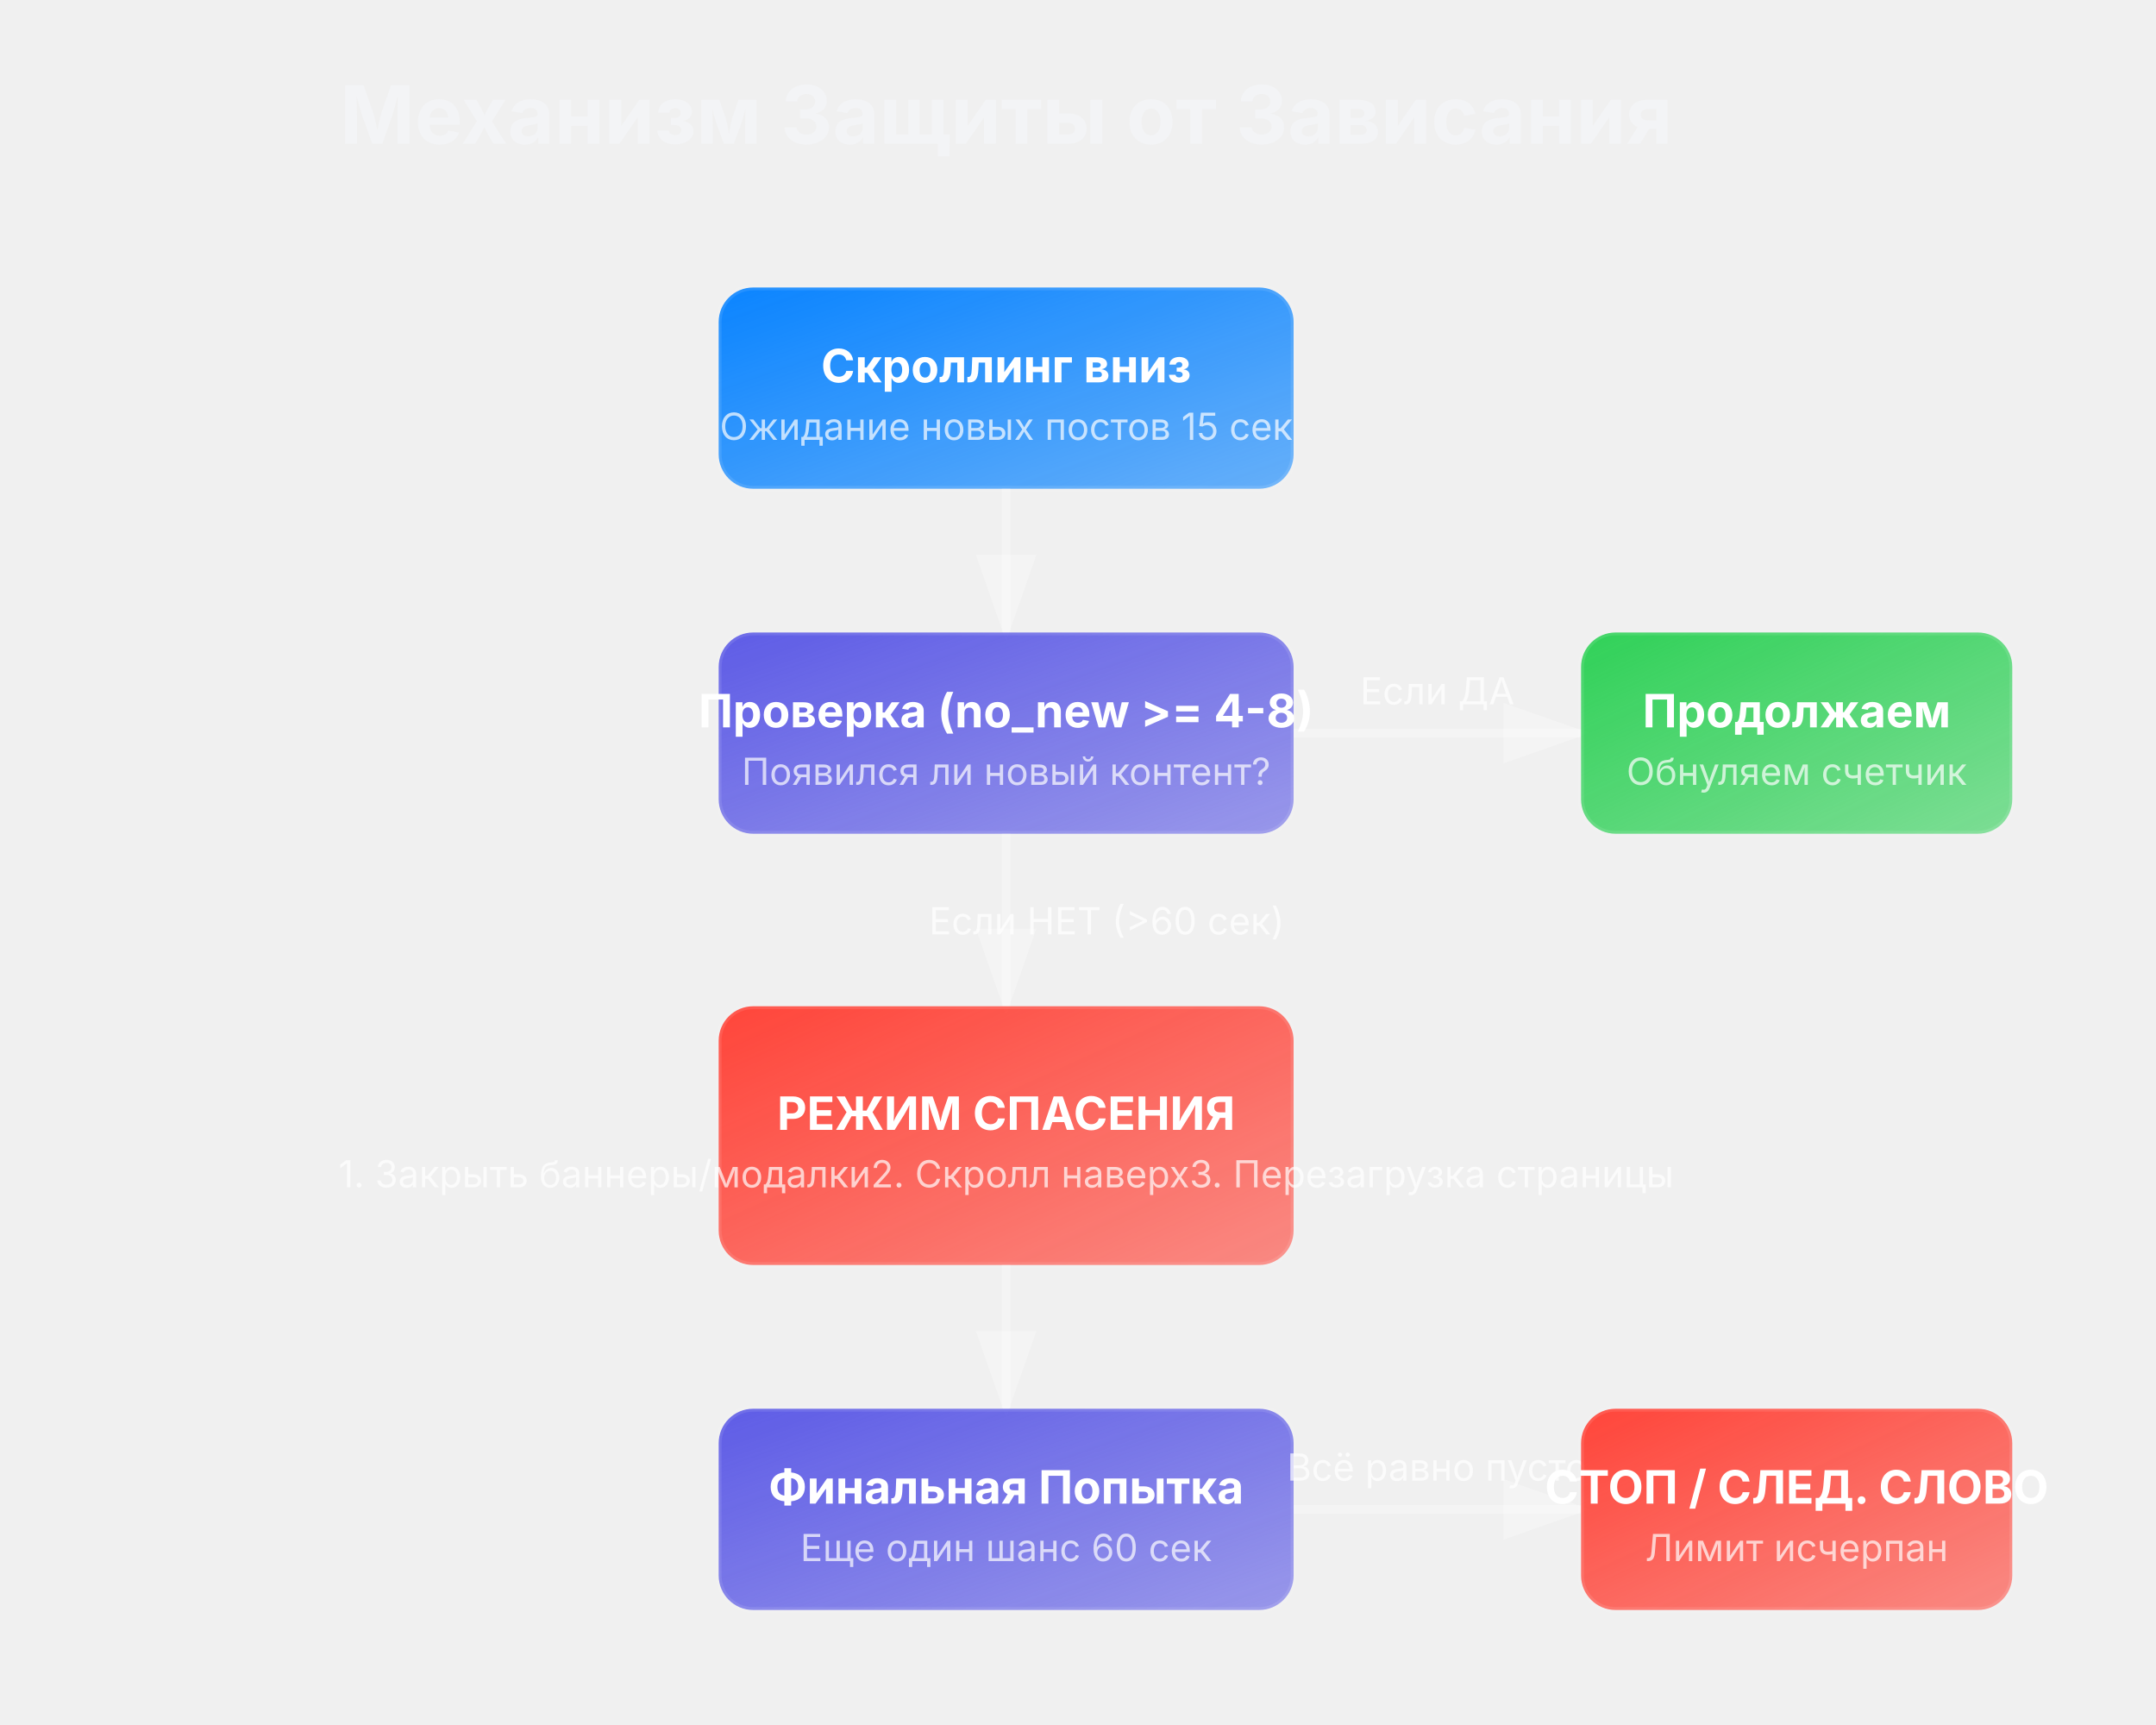
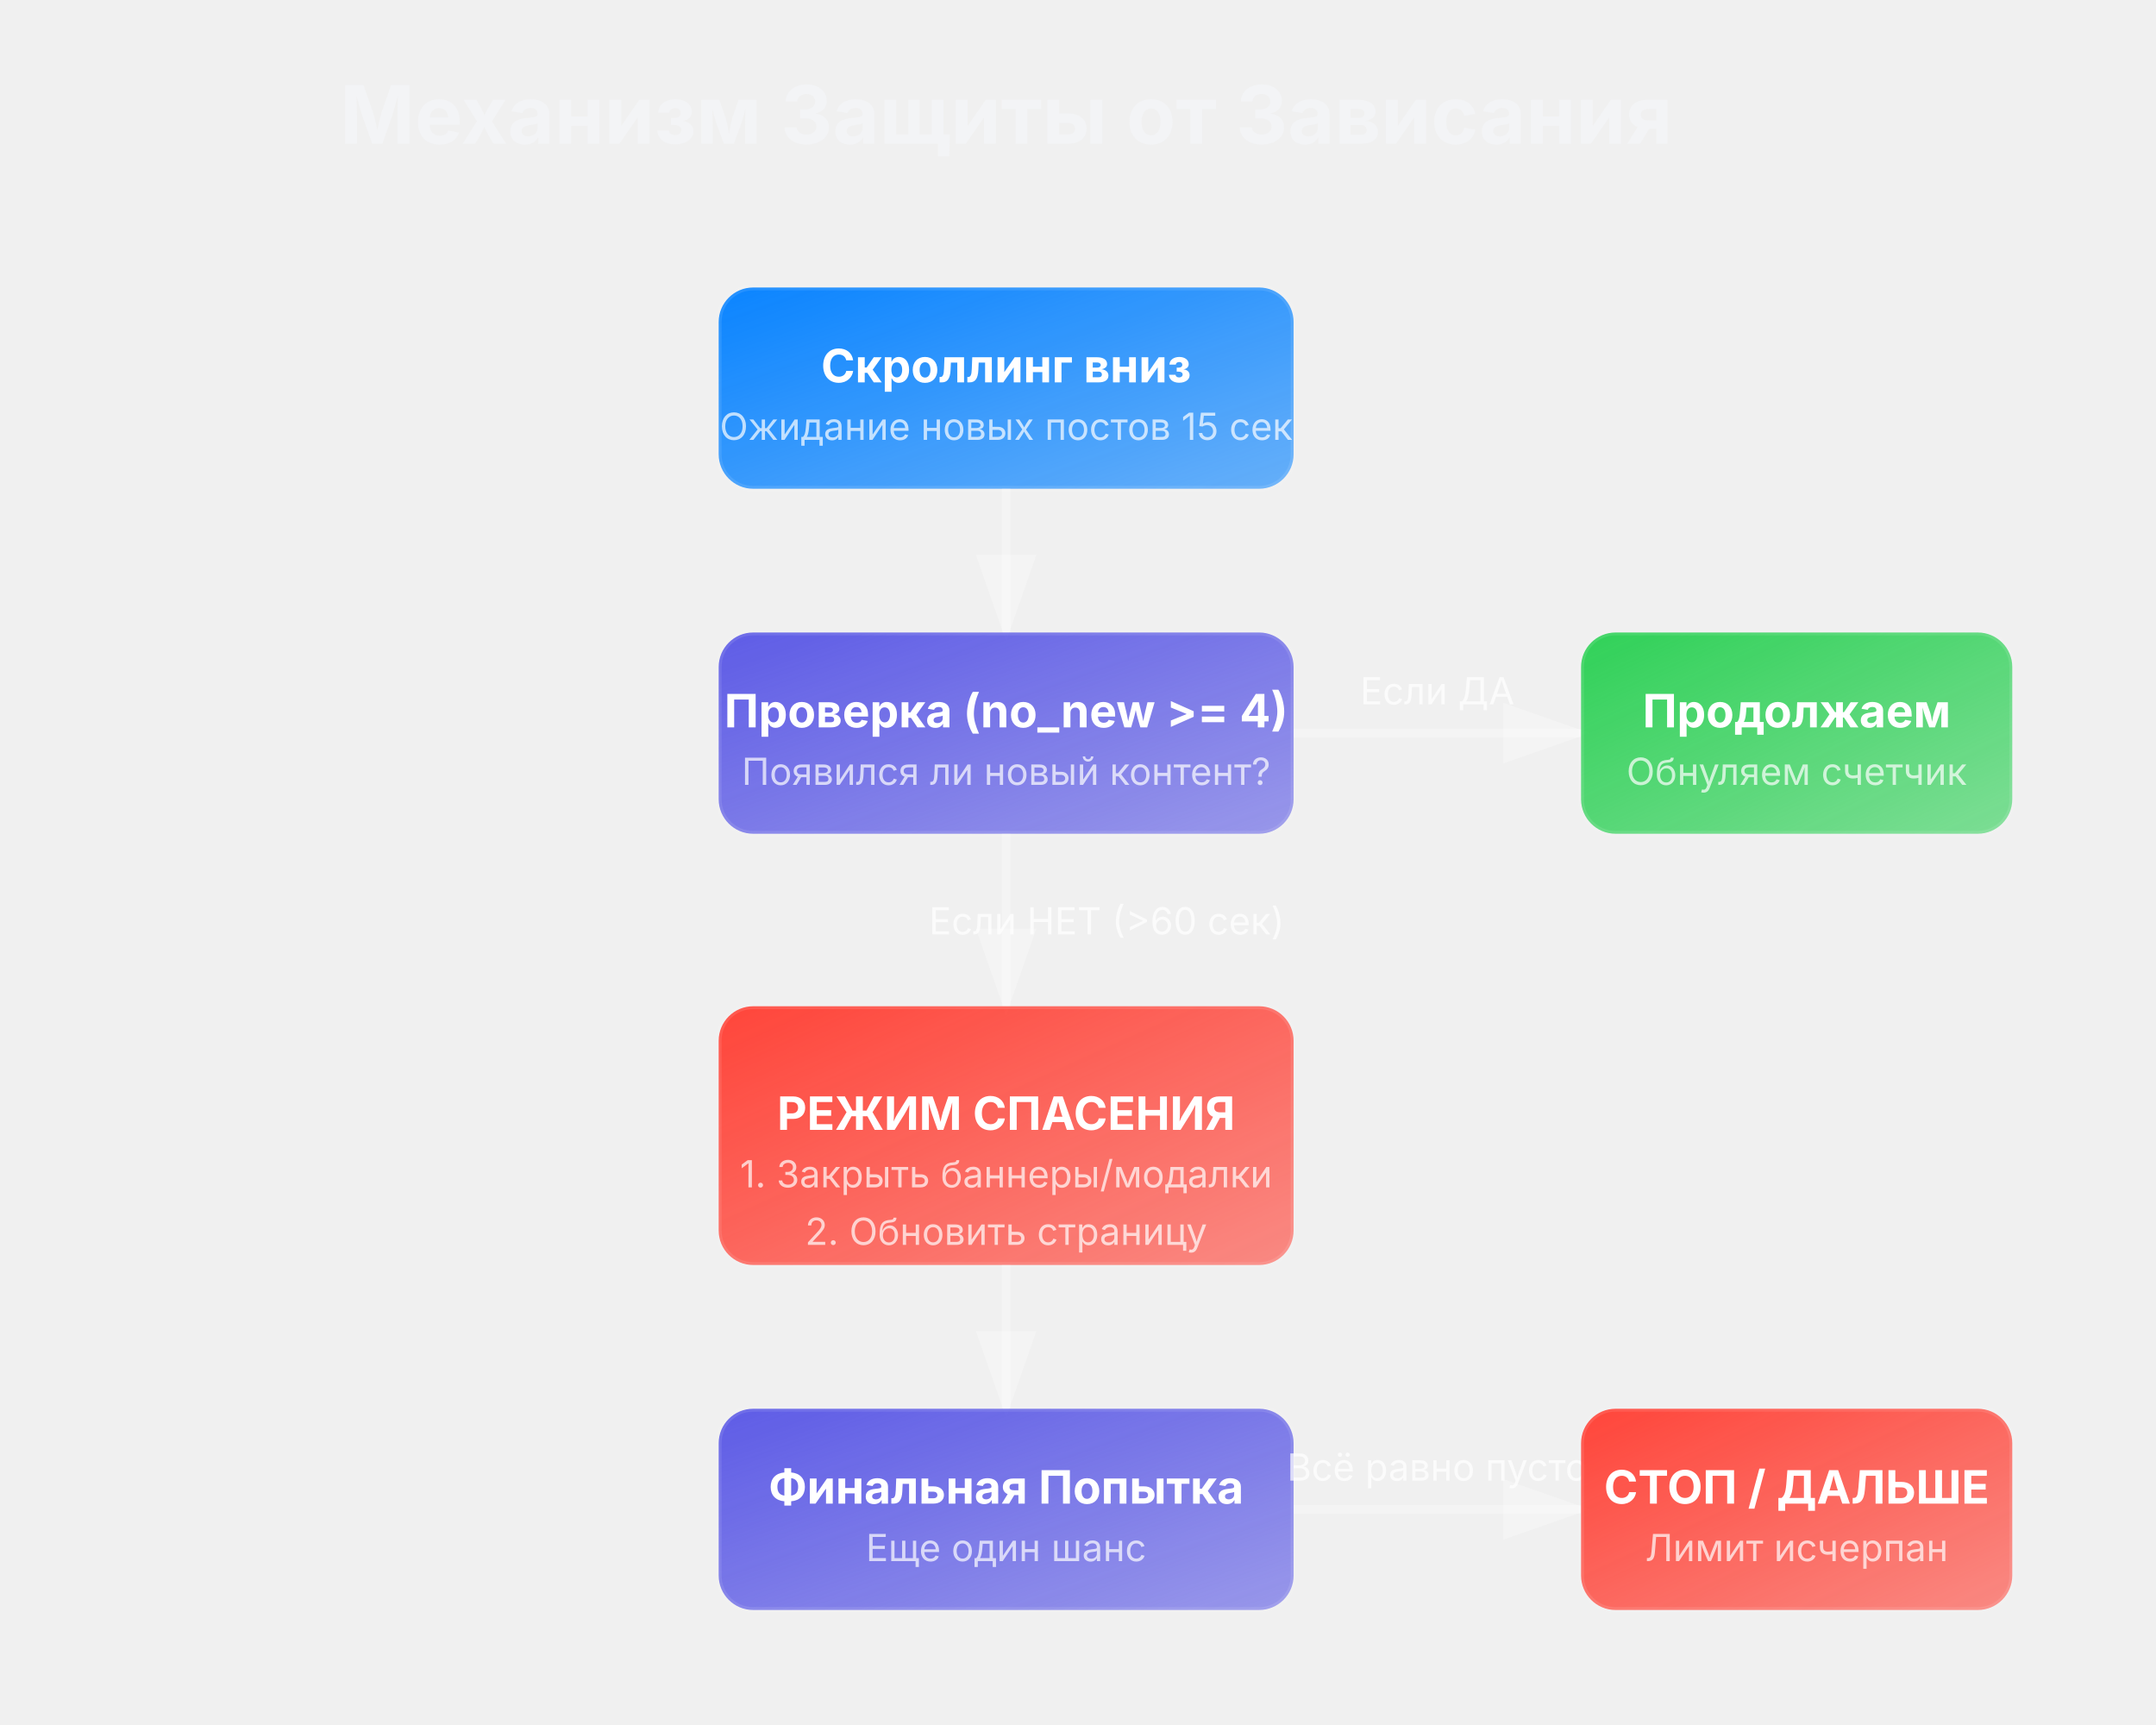
<svg xmlns="http://www.w3.org/2000/svg" viewBox="0 0 750 600" width="750" height="600" style="background-color:#08080a; font-family: 'Inter', sans-serif;">
  <defs>
    <linearGradient id="gBlue" x1="0%" y1="0%" x2="100%" y2="100%">
      <stop offset="0%" stop-color="#0A84FF" />
      <stop offset="100%" stop-color="#0A84FF" stop-opacity="0.6" />
    </linearGradient>
    <linearGradient id="gGreen" x1="0%" y1="0%" x2="100%" y2="100%">
      <stop offset="0%" stop-color="#30D158" />
      <stop offset="100%" stop-color="#30D158" stop-opacity="0.6" />
    </linearGradient>
    <linearGradient id="gPurple" x1="0%" y1="0%" x2="100%" y2="100%">
      <stop offset="0%" stop-color="#5E5CE6" />
      <stop offset="100%" stop-color="#5E5CE6" stop-opacity="0.6" />
    </linearGradient>
    <linearGradient id="gRed" x1="0%" y1="0%" x2="100%" y2="100%">
      <stop offset="0%" stop-color="#FF453A" />
      <stop offset="100%" stop-color="#FF453A" stop-opacity="0.6" />
    </linearGradient>
    <style>
            .title { fill: #f3f4f6; font-size: 28px; font-weight: bold; text-anchor: middle; }
            .box-text { fill: #ffffff; font-size: 16px; font-weight: bold; text-anchor: middle; }
            .sub-text { fill: rgba(255,255,255,0.7); font-size: 13px; text-anchor: middle; }
            .arrow { stroke: rgba(255,255,255,0.3); stroke-width: 3; fill: none; }
            .arrow-head { fill: rgba(255,255,255,0.3); }
            .rect-box { rx: 12; ry: 12; stroke: rgba(255,255,255,0.1); stroke-width: 2; }
        </style>
    <marker id="arrowhead" markerWidth="10" markerHeight="7" refX="9" refY="3.5" orient="auto">
      <polygon points="0 0, 10 3.5, 0 7" class="arrow-head" />
    </marker>
  </defs>
  <text x="350" y="50" class="title">Механизм Защиты от Зависания</text>
  <rect x="250" y="100" width="200" height="70" fill="url(#gBlue)" class="rect-box" />
  <text x="350.0" y="133.0" class="box-text">Скроллинг вниз</text>
  <text x="350.0" y="153.0" class="sub-text">Ожидание новых постов 15 сек</text>
  <line x1="350" y1="170" x2="350" y2="220" class="arrow" marker-end="url(#arrowhead)" />
  <rect x="250" y="220" width="200" height="70" fill="url(#gPurple)" class="rect-box" />
-   <text x="350.0" y="253.0" class="box-text">Проверка (no_new &gt;= 4-8)</text>
+   <text x="350.0" y="253.0" class="box-text">Проверка (no_new &gt;= 4)</text>
  <text x="350.0" y="273.0" class="sub-text">Появился ли новый контент?</text>
  <line x1="450" y1="255" x2="550" y2="255" class="arrow" marker-end="url(#arrowhead)" />
  <text x="500" y="245" class="sub-text">Если ДА</text>
  <rect x="550" y="220" width="150" height="70" fill="url(#gGreen)" class="rect-box" />
  <text x="625.0" y="253.0" class="box-text">Продолжаем</text>
  <text x="625.0" y="273.0" class="sub-text">Обнуляем счетчик</text>
  <line x1="350" y1="290" x2="350" y2="350" class="arrow" marker-end="url(#arrowhead)" />
  <text x="385" y="325" class="sub-text">Если НЕТ (&gt;60 сек)</text>
  <rect x="250" y="350" width="200" height="90" fill="url(#gRed)" class="rect-box" />
  <text x="350.0" y="393.0" class="box-text">РЕЖИМ СПАСЕНИЯ</text>
-   <text x="350.0" y="413.0" class="sub-text">1. Закрыть баннеры/модалки
- 2. Скролл наверх
- 3. Перезагрузка страницы</text>
+   <text x="350.0" y="413.0" class="sub-text">1. Закрыть баннеры/модалки</text>
+   <text x="350.0" y="433.0" class="sub-text">2. Обновить страницу</text>
  <line x1="350" y1="440" x2="350" y2="490" class="arrow" marker-end="url(#arrowhead)" />
  <rect x="250" y="490" width="200" height="70" fill="url(#gPurple)" class="rect-box" />
  <text x="350.0" y="523.0" class="box-text">Финальная Попытка</text>
-   <text x="350.0" y="543.0" class="sub-text">Еще один шанс 60 сек</text>
+   <text x="350.0" y="543.0" class="sub-text">Еще один шанс</text>
  <line x1="450" y1="525" x2="550" y2="525" class="arrow" marker-end="url(#arrowhead)" />
  <text x="500" y="515" class="sub-text">Всё равно пусто</text>
  <rect x="550" y="490" width="150" height="70" fill="url(#gRed)" class="rect-box" />
-   <text x="625.0" y="523.0" class="box-text">СТОП / СЛЕД. СЛОВО</text>
+   <text x="625.0" y="523.0" class="box-text">СТОП / ДАЛЬШЕ</text>
  <text x="625.0" y="543.0" class="sub-text">Лимит исчерпан</text>
</svg>
